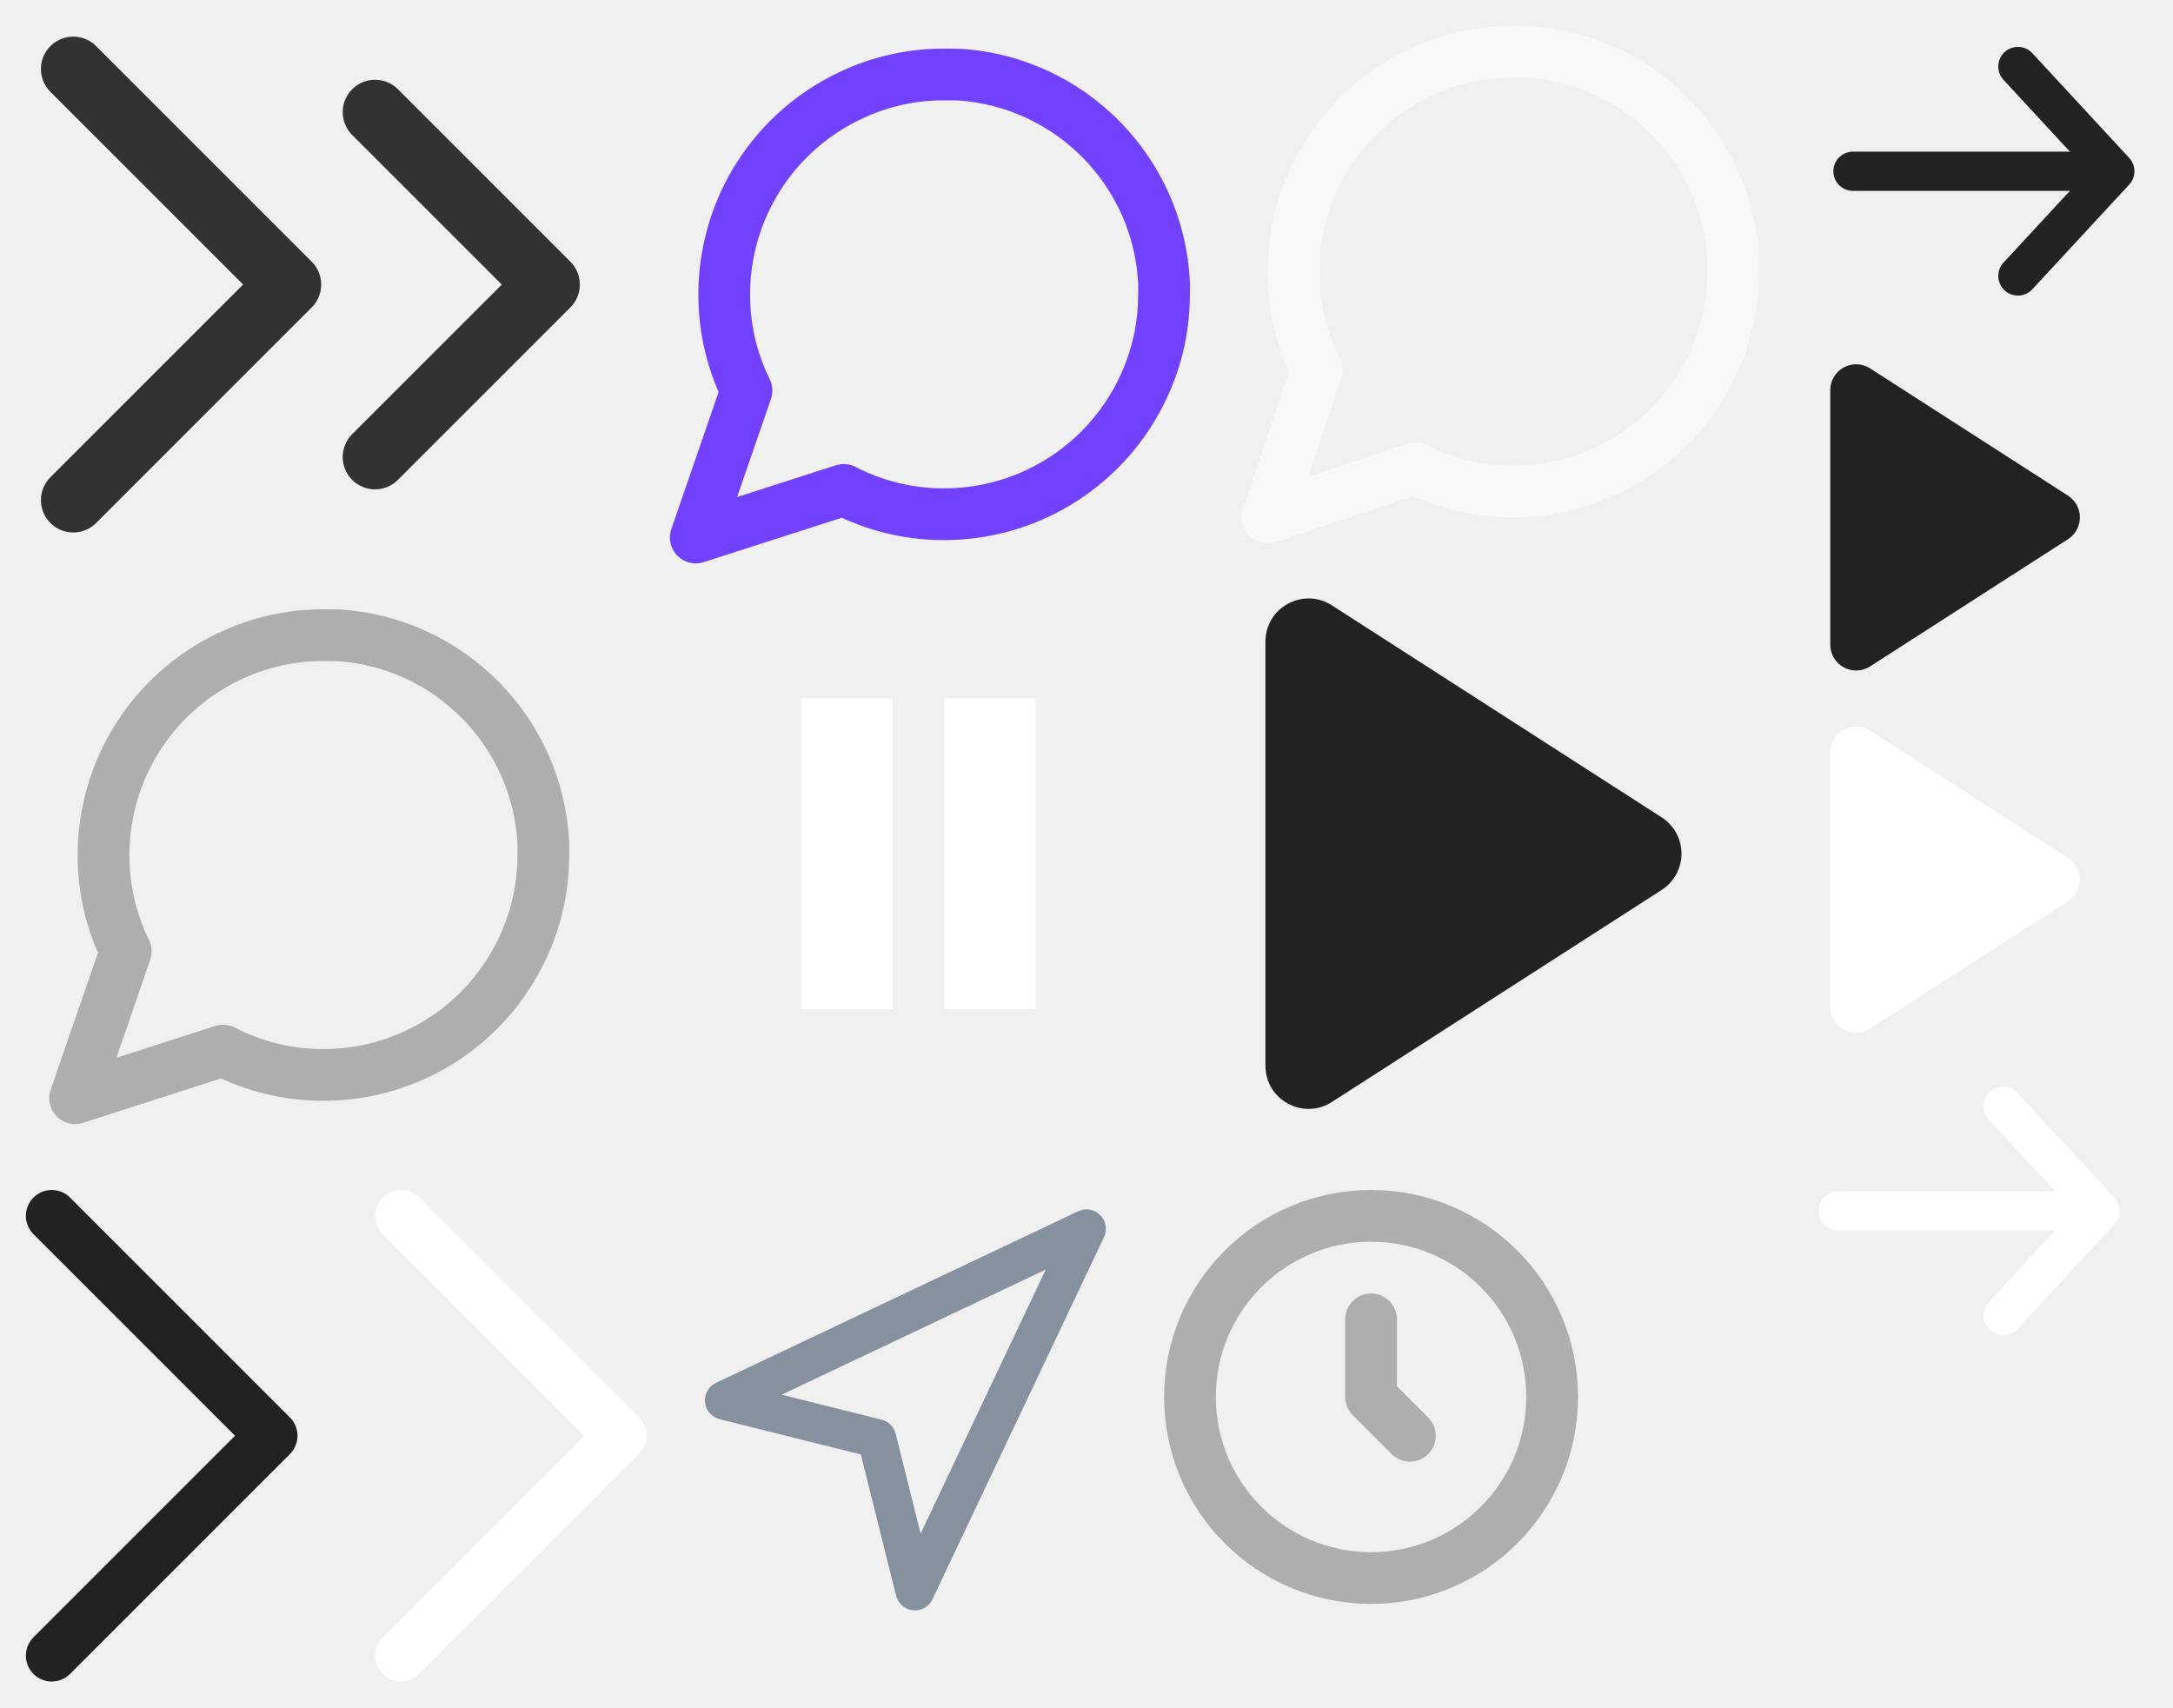
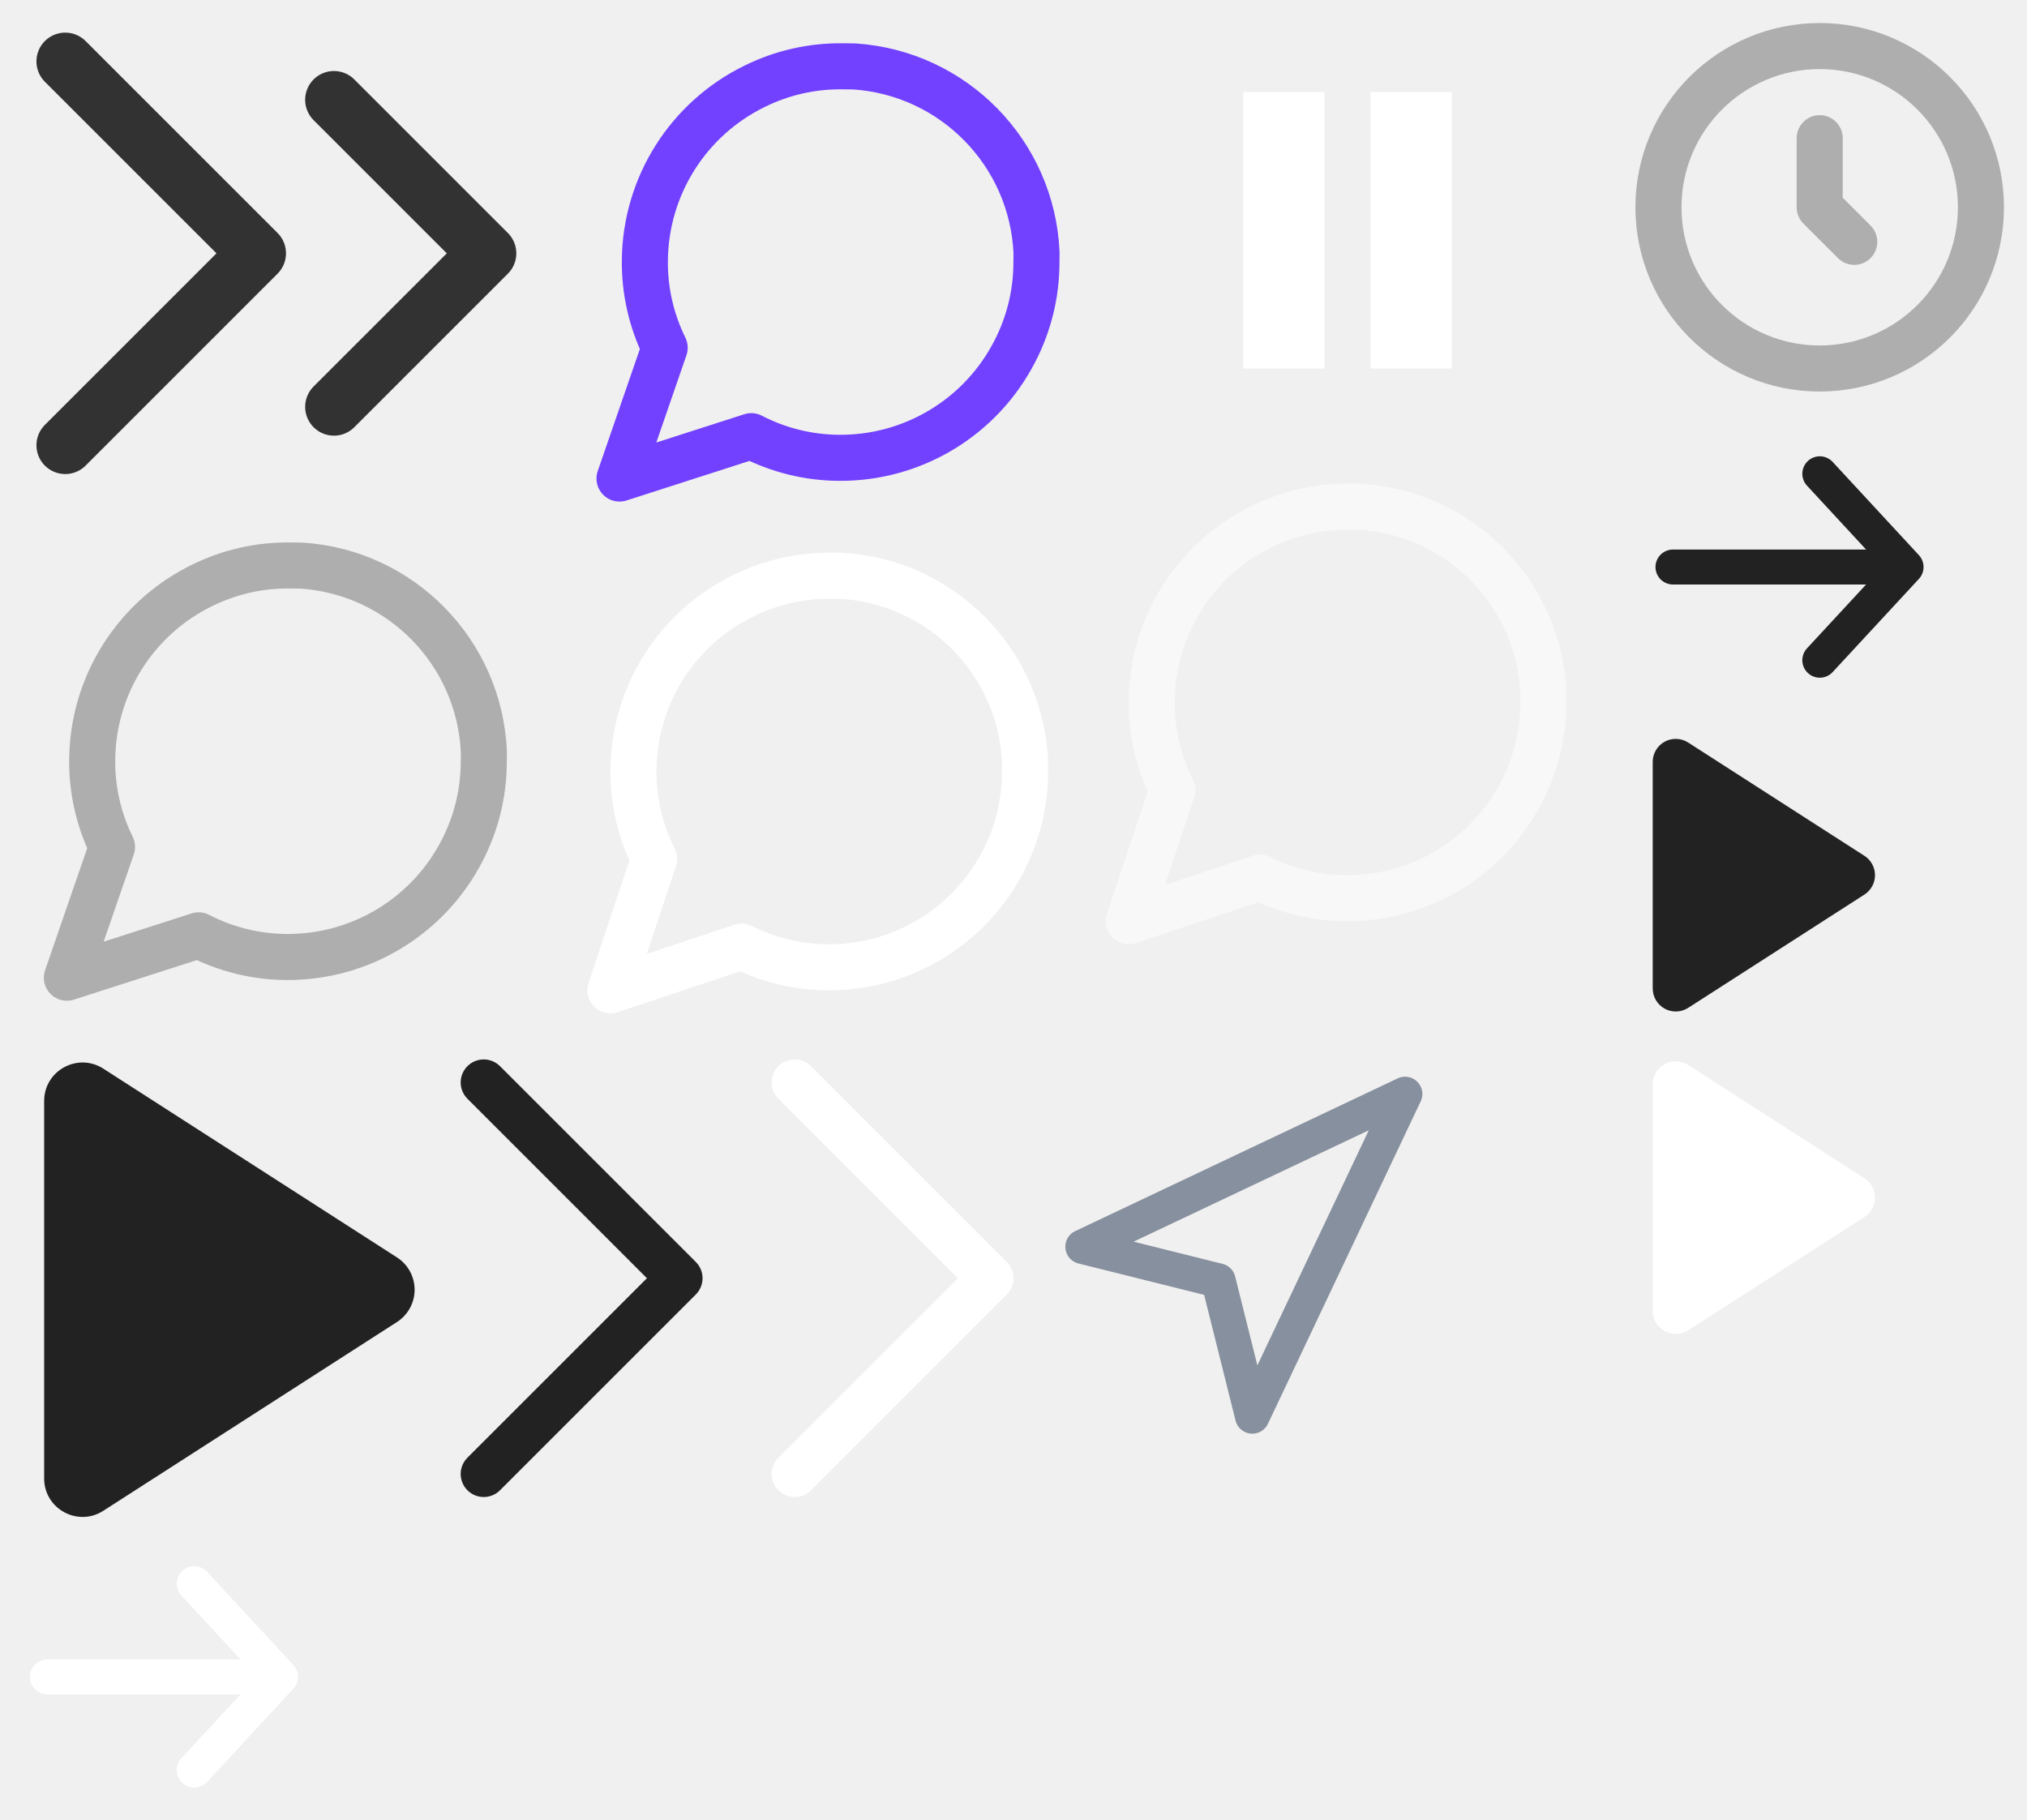
- <svg xmlns="http://www.w3.org/2000/svg" width="84" height="66" viewBox="0 0 84 66">
-   <svg width="15" height="13" fill="none" viewBox="-1 -1 15 13" id="black-right-arrow" x="69">
+ <svg xmlns="http://www.w3.org/2000/svg" width="88" height="79" viewBox="0 0 88 79">
+   <svg width="15" height="13" fill="none" viewBox="-1 -1 15 13" id="black-right-arrow" x="70" y="18">
    <path d="M8.005 1.571 11.75 5.62 8.005 9.667" stroke="#222" stroke-width="1.518" stroke-linecap="round" stroke-linejoin="round" />
    <path d="M11.457 5.62H1.63" stroke="#222" stroke-width="1.518" stroke-linecap="round" />
  </svg>
-   <svg width="18" height="18" fill="none" viewBox="-1 -1 18 18" id="clock" x="44" y="45">
+   <svg width="18" height="18" fill="none" viewBox="-1 -1 18 18" id="clock" x="70">
    <path d="M8 5v3l1.5 1.5M8 15A7 7 0 1 0 8 1a7 7 0 0 0 0 14z" stroke="#AEAEAE" stroke-width="2" stroke-linecap="round" stroke-linejoin="round" />
  </svg>
-   <svg width="22" height="22" fill="none" viewBox="-1 -1 22 22" id="comments" x="47">
+   <svg width="22" height="22" fill="none" viewBox="-1 -1 22 22" id="comments" x="47" y="20">
    <path opacity=".5" clip-rule="evenodd" d="M19 9.5a8.38 8.38 0 0 1-.9 3.8 8.5 8.5 0 0 1-7.6 4.7 8.38 8.38 0 0 1-3.8-.9L1 19l1.9-5.7A8.38 8.38 0 0 1 2 9.5a8.5 8.5 0 0 1 4.7-7.6 8.38 8.38 0 0 1 3.8-.9h.5a8.48 8.48 0 0 1 8 8v.5z" stroke="#fff" stroke-width="2" stroke-linecap="round" stroke-linejoin="round" />
  </svg>
  <svg width="23" height="23" fill="none" viewBox="-1 -1 23 23" id="comments-gray" y="22">
    <path clip-rule="evenodd" d="M20.002 10.142a8.38 8.38 0 0 1-.94 3.79 8.5 8.5 0 0 1-7.649 4.62 8.38 8.38 0 0 1-3.79-.94l-5.72 1.84 1.96-5.68a8.38 8.38 0 0 1-.86-3.809 8.5 8.5 0 0 1 4.78-7.55 8.38 8.38 0 0 1 3.809-.86l.5.005a8.48 8.48 0 0 1 7.915 8.084l-.005.5v0z" stroke="#AEAEAE" stroke-width="2" stroke-linecap="round" stroke-linejoin="round" />
  </svg>
  <svg width="23" height="23" fill="none" viewBox="-1 -1 23 23" id="comments-purple" x="24">
    <path clip-rule="evenodd" d="M19.995 10.468a8.38 8.38 0 0 1-.94 3.79 8.5 8.5 0 0 1-7.649 4.62 8.38 8.38 0 0 1-3.79-.94l-5.72 1.84 1.96-5.68a8.38 8.38 0 0 1-.86-3.809 8.5 8.5 0 0 1 4.78-7.55 8.38 8.38 0 0 1 3.809-.86l.5.005A8.48 8.48 0 0 1 20 9.968l-.005.5v0z" stroke="#7241FF" stroke-width="2" stroke-linecap="round" stroke-linejoin="round" />
  </svg>
+   <svg width="23" height="22" fill="none" viewBox="-1 -1 23 22" id="comments-white" x="24" y="23">
+     <path clip-rule="evenodd" d="M19.5 9.5a8.38 8.38 0 0 1-.9 3.8A8.5 8.5 0 0 1 11 18a8.379 8.379 0 0 1-3.8-.9L1.5 19l1.9-5.7a8.38 8.38 0 0 1-.9-3.8 8.5 8.5 0 0 1 4.7-7.6A8.38 8.38 0 0 1 11 1h.5a8.48 8.48 0 0 1 8 8v.5z" stroke="#fff" stroke-width="2" stroke-linecap="round" stroke-linejoin="round" />
+   </svg>
  <svg width="24" height="22" fill="none" viewBox="-1 -1 24 22" id="doubble-black-right-arrow">
    <path d="M13.498 16.666 20.165 10l-6.667-6.667m-11.666 15 8.334-8.334-8.334-8.333" stroke="#323232" stroke-width="2.5" stroke-linecap="round" stroke-linejoin="round" />
  </svg>
-   <svg width="18" height="19" fill="none" viewBox="-1 -1 18 19" id="navigate" x="26" y="45">
+   <svg width="18" height="19" fill="none" viewBox="-1 -1 18 19" id="navigate" x="45" y="45">
    <path clip-rule="evenodd" d="M1 8.132 15 1.5l-6.632 14-1.473-5.895L1 8.132z" stroke="#87909E" stroke-width="1.5" stroke-linecap="round" stroke-linejoin="round" />
  </svg>
-   <svg width="23" height="20" fill="none" viewBox="-1 -1 23 20" id="pausesvg" x="24" y="23">
+   <svg width="23" height="20" fill="none" viewBox="-1 -1 23 20" id="pausesvg" x="47">
    <path fill="#fff" d="M5.971 3H9.5v12H5.971zM11.5 3h3.529v12H11.5z" />
  </svg>
-   <svg width="13" height="14" fill="none" viewBox="-1 -1 13 14" id="play-black" x="69" y="13">
+   <svg width="13" height="14" fill="none" viewBox="-1 -1 13 14" id="play-black" x="70" y="31">
    <path fill-rule="evenodd" clip-rule="evenodd" d="M.75 1.082A1 1 0 0 1 2.29.24l7.652 4.92a1 1 0 0 1 0 1.682l-7.65 4.918a1 1 0 0 1-1.541-.84V1.081z" fill="#222" />
  </svg>
-   <svg width="19" height="22" fill="none" viewBox="-1 -1 19 22" id="play-black-large" x="47" y="22">
+   <svg width="19" height="22" fill="none" viewBox="-1 -1 19 22" id="play-black-large" y="45">
    <path fill-rule="evenodd" clip-rule="evenodd" d="M.917 1.803C.917.484 2.375-.312 3.485.4l12.75 8.197a1.667 1.667 0 0 1 0 2.804l-12.75 8.197c-1.11.713-2.568-.083-2.568-1.402V1.803z" fill="#222" />
  </svg>
-   <svg width="13" height="14" fill="none" viewBox="-1 -1 13 14" id="play-white" x="69" y="27">
+   <svg width="13" height="14" fill="none" viewBox="-1 -1 13 14" id="play-white" x="70" y="45">
    <path fill-rule="evenodd" clip-rule="evenodd" d="M.75 1.082A1 1 0 0 1 2.29.24l7.652 4.92a1 1 0 0 1 0 1.682l-7.65 4.918a1 1 0 0 1-1.541-.84V1.081z" fill="#fff" />
  </svg>
-   <svg width="13" height="21" fill="none" viewBox="-1 -1 13 21" id="single-black-right-arrow" y="45">
+   <svg width="13" height="21" fill="none" viewBox="-1 -1 13 21" id="single-black-right-arrow" x="19" y="45">
    <path d="m1 18 8.5-8.5L1 1" stroke="#222" stroke-width="2" stroke-linecap="round" stroke-linejoin="round" />
  </svg>
-   <svg width="13" height="21" fill="none" viewBox="-1 -1 13 21" id="single-white-right-arrow" x="13" y="45">
+   <svg width="13" height="21" fill="none" viewBox="-1 -1 13 21" id="single-white-right-arrow" x="32" y="45">
    <path d="M1.5 18 10 9.5 1.5 1" stroke="#fff" stroke-width="2" stroke-linecap="round" stroke-linejoin="round" />
  </svg>
-   <svg width="14" height="12" fill="none" viewBox="-1 -1 14 12" id="white-right-arrow" x="69" y="41">
+   <svg width="14" height="12" fill="none" viewBox="-1 -1 14 12" id="white-right-arrow" y="67">
    <path d="m7.433.762 3.745 4.048-3.745 4.047" stroke="#fff" stroke-width="1.518" stroke-linecap="round" stroke-linejoin="round" />
    <path d="M10.885 4.81H1.059" stroke="#fff" stroke-width="1.518" stroke-linecap="round" />
  </svg>
</svg>
